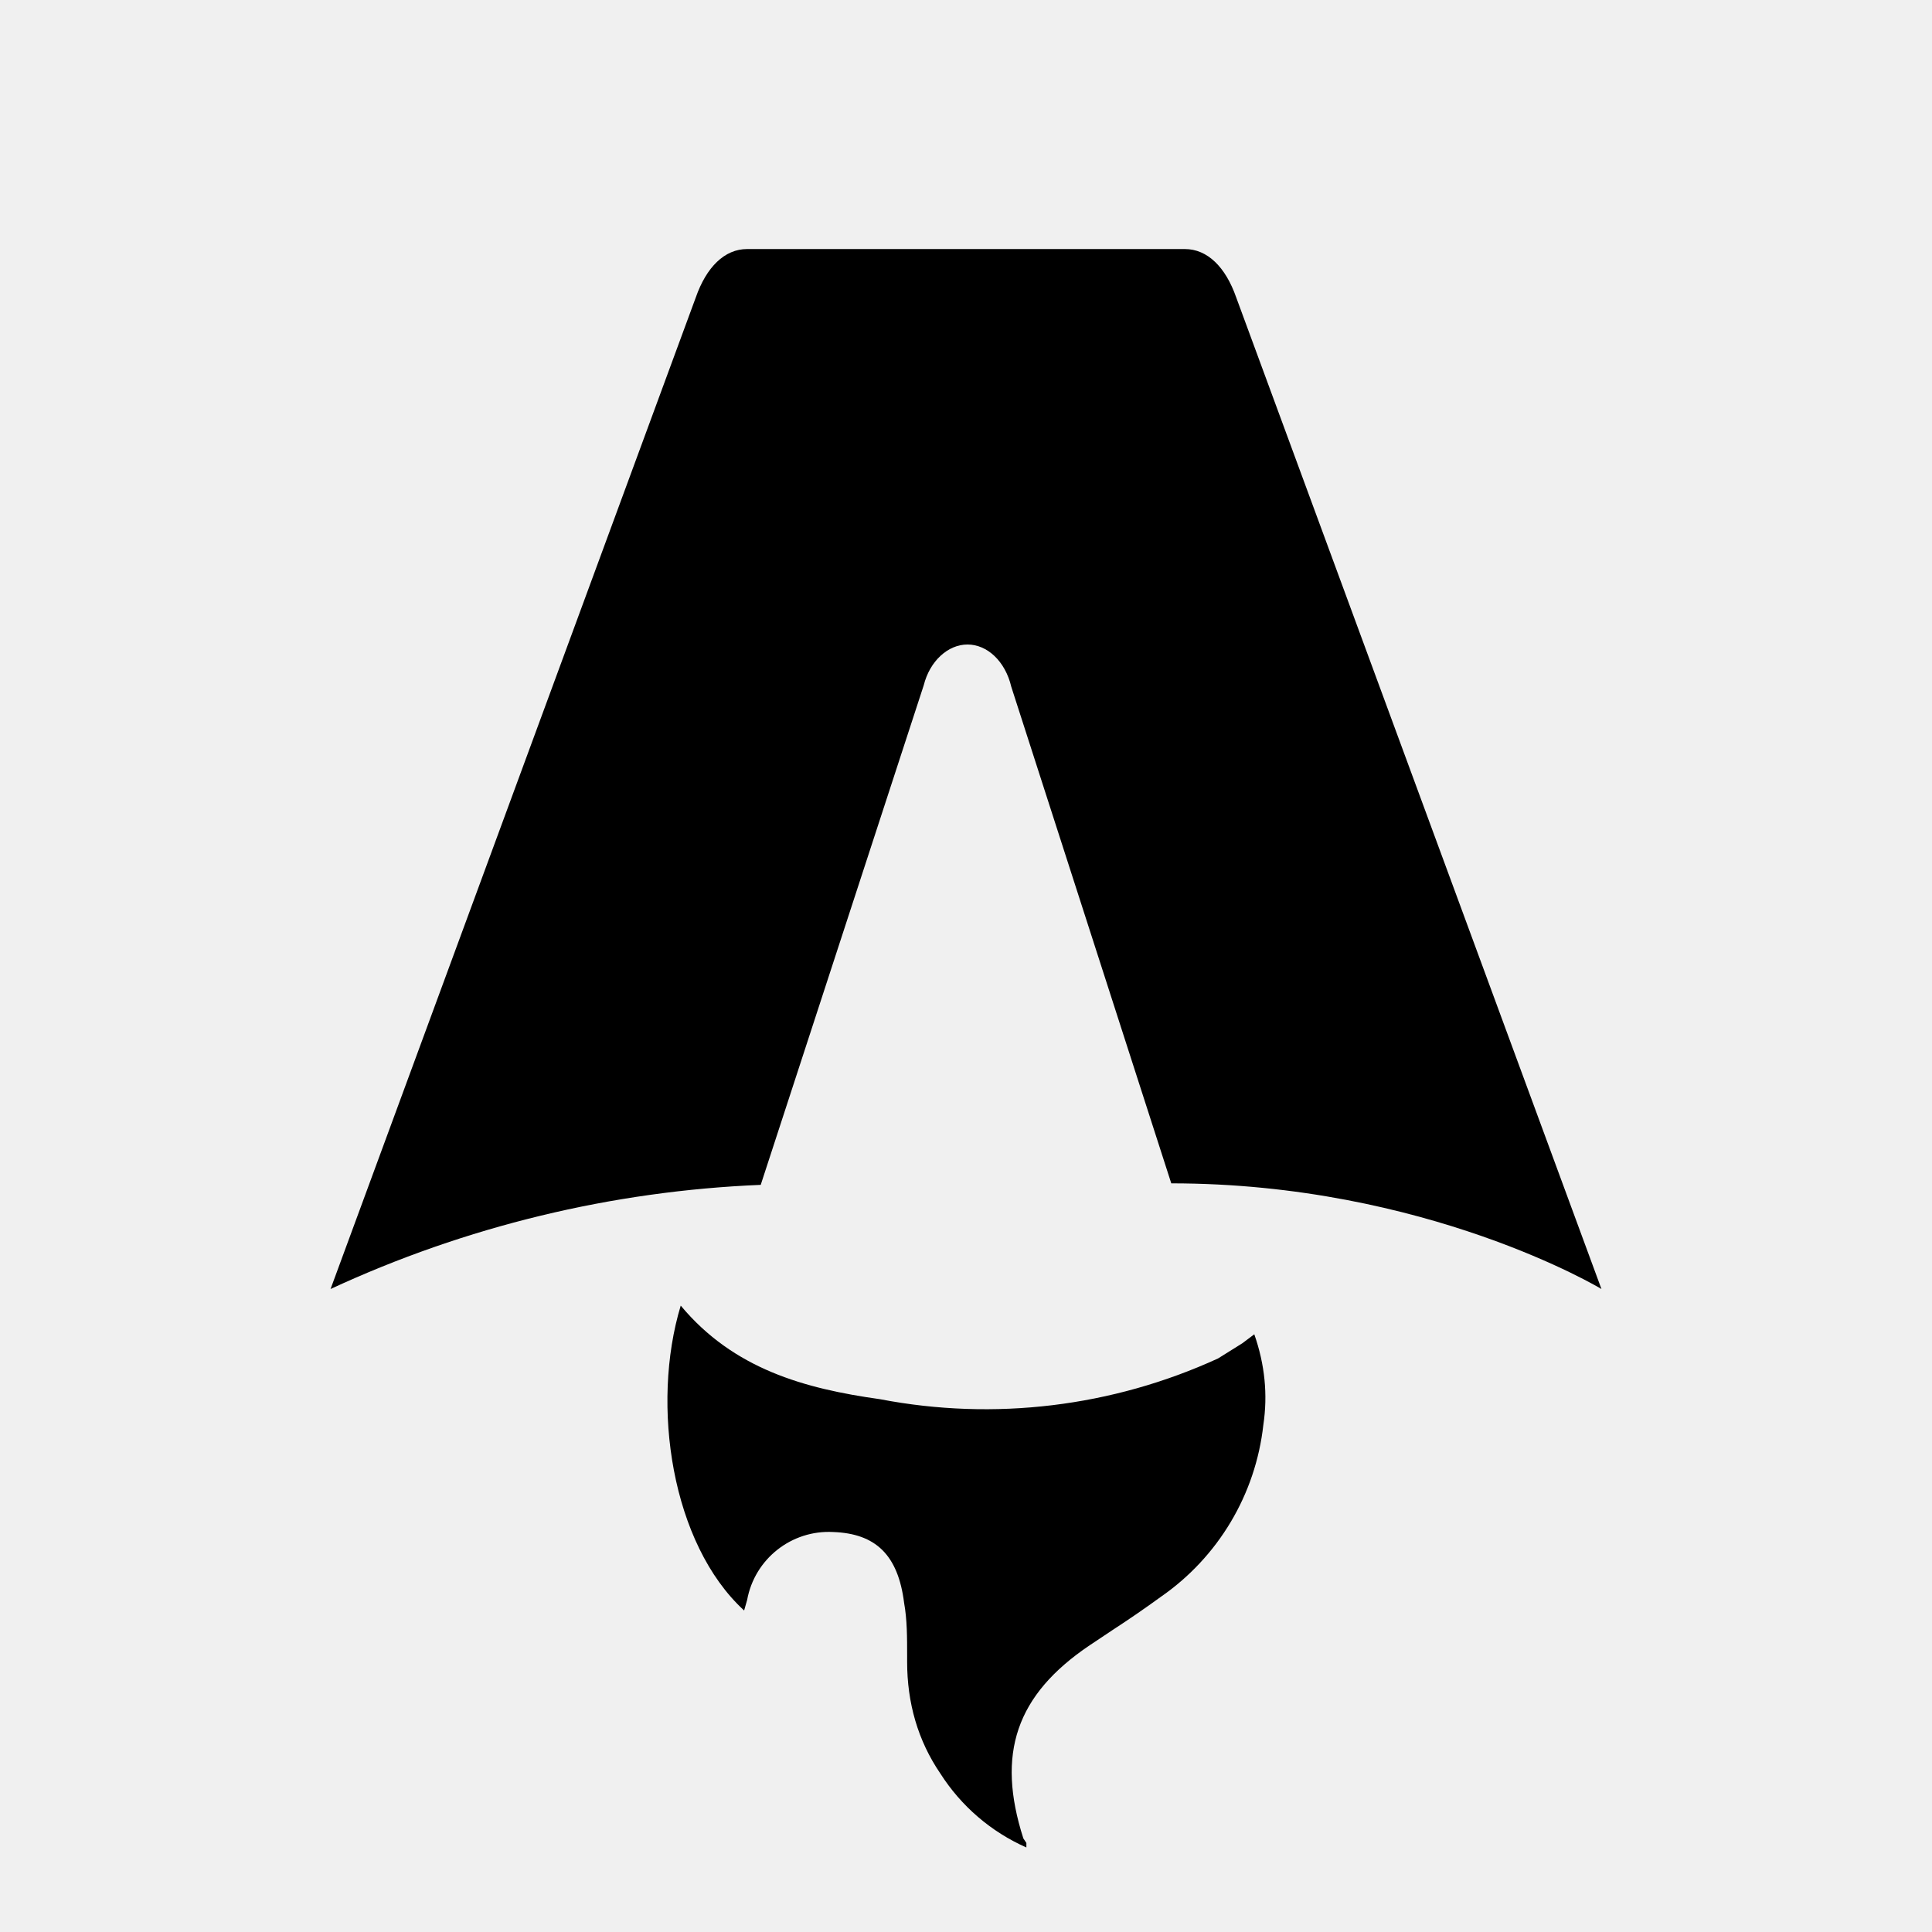
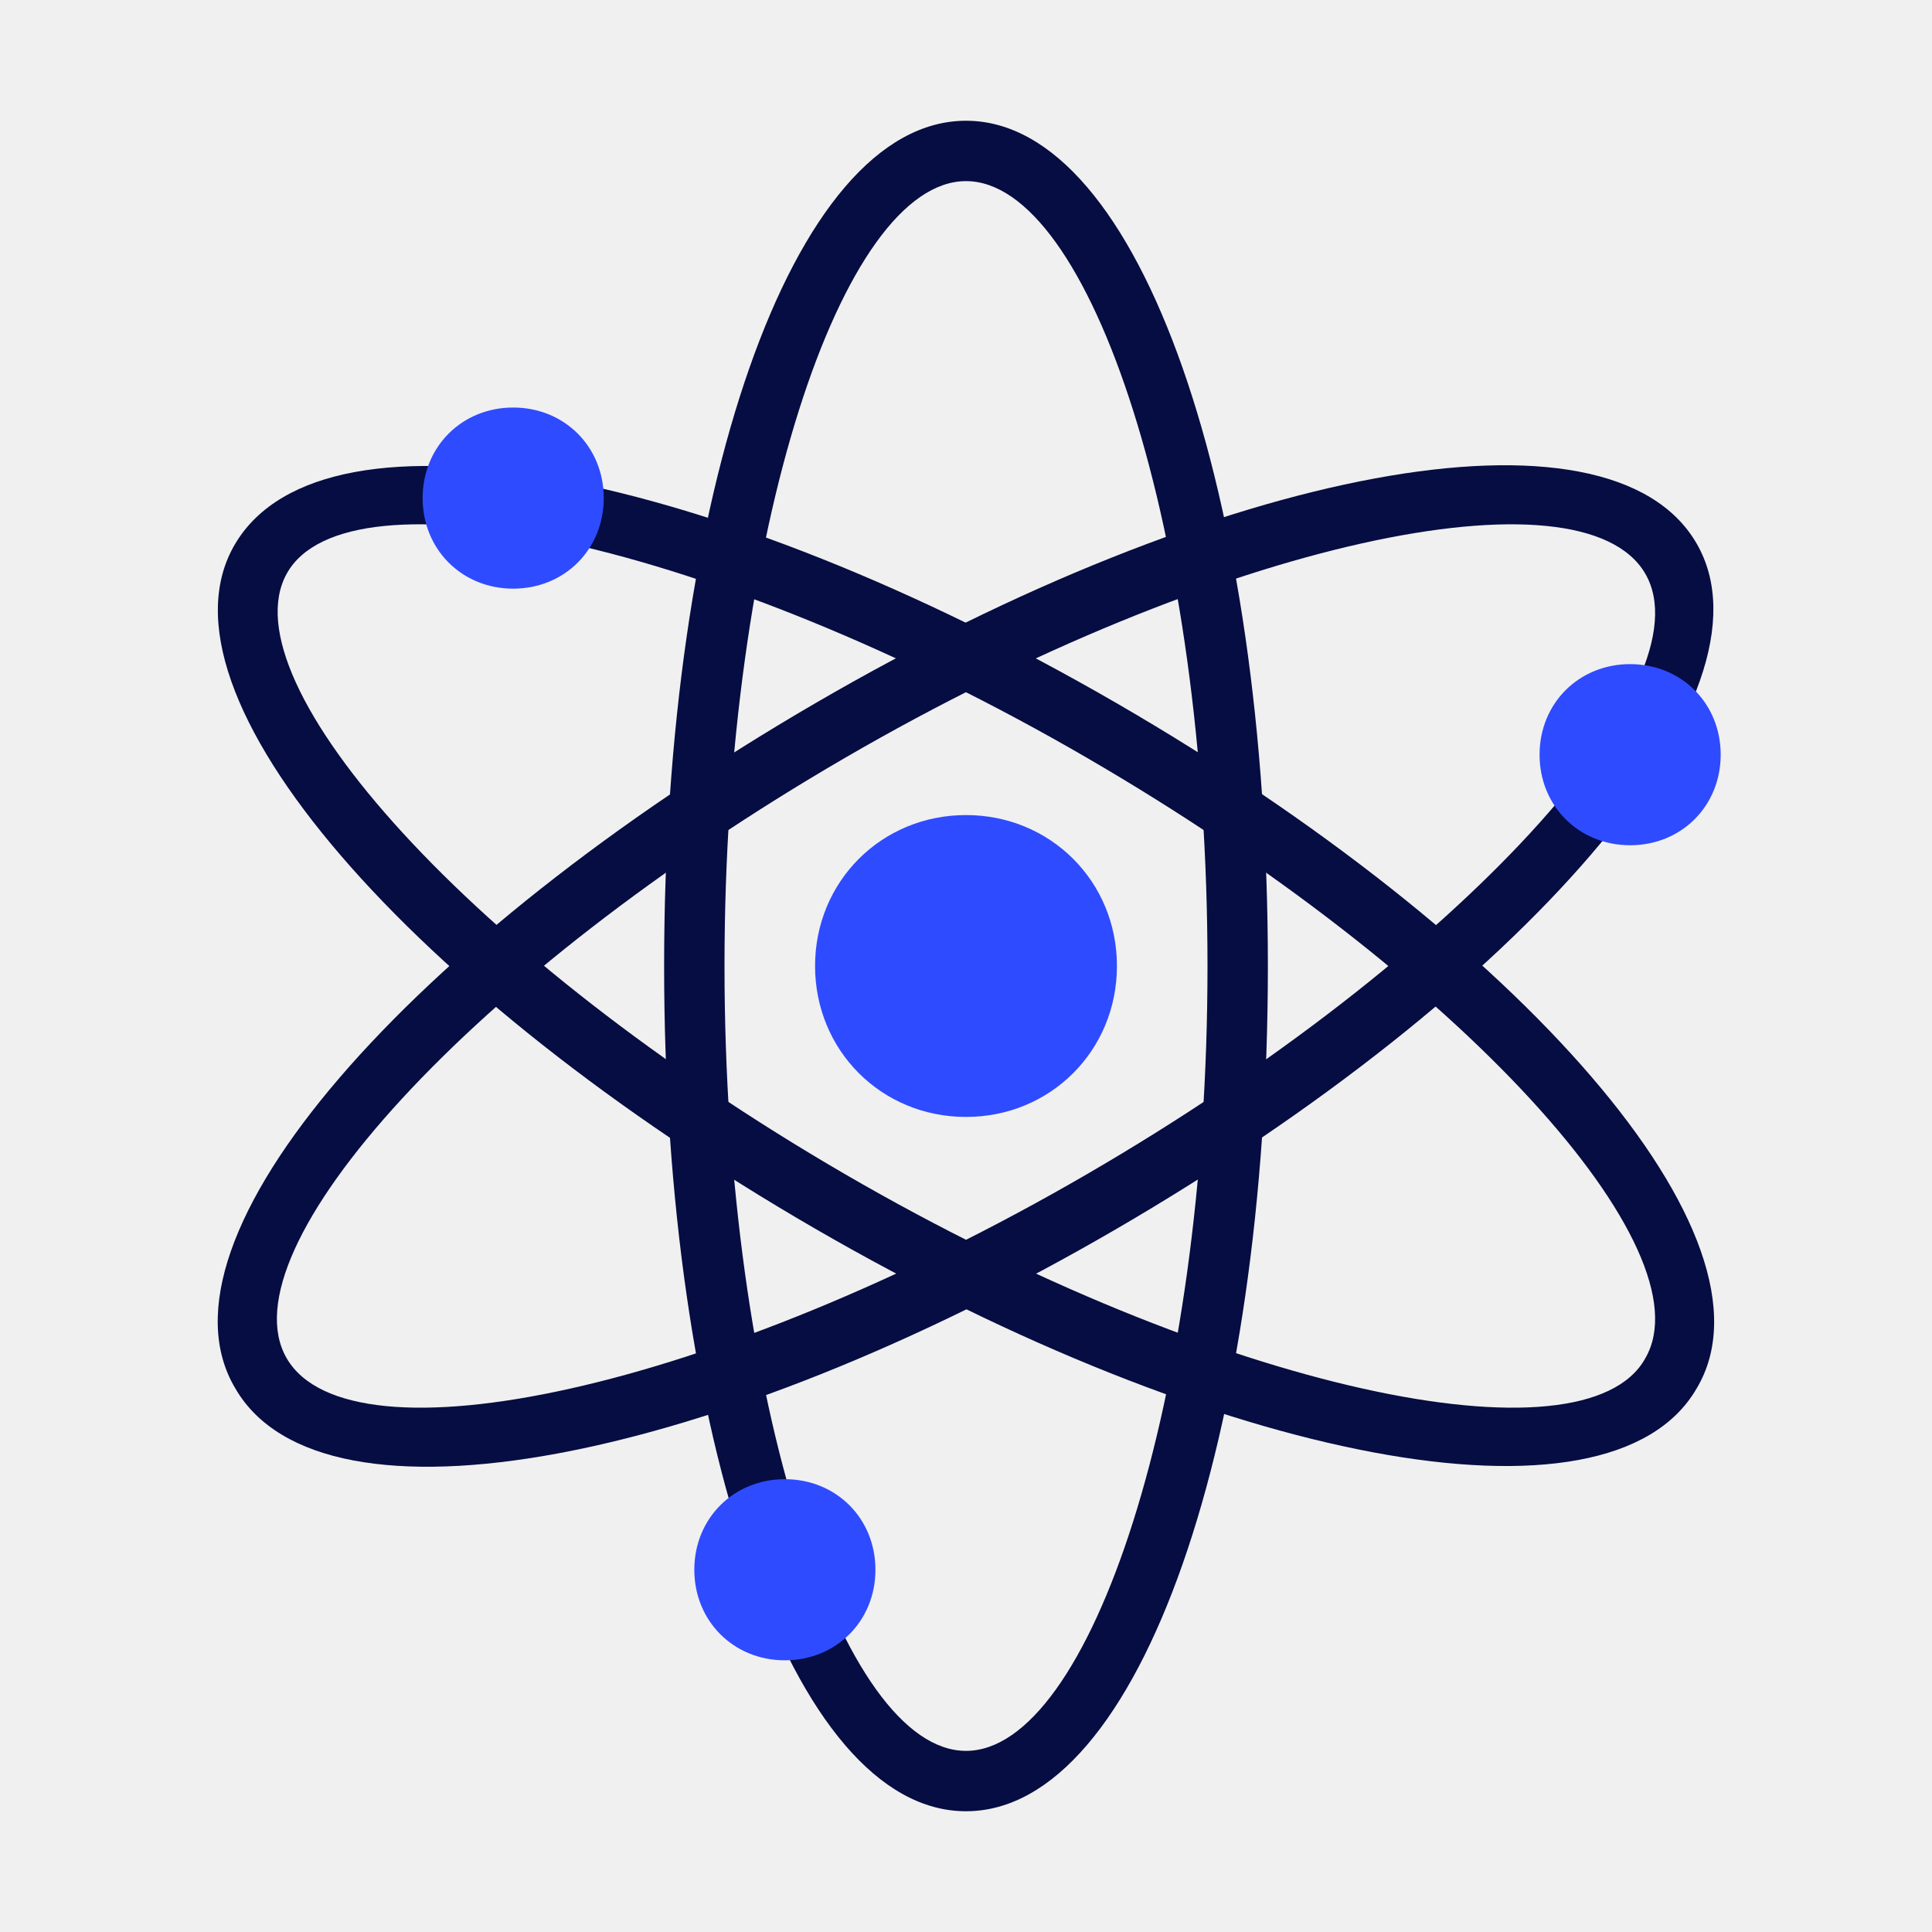
- <svg xmlns="http://www.w3.org/2000/svg" fill="none" viewBox="0 0 128 128">
-   <path d="M50.4 78.5a75.1 75.1 0 0 0-28.5 6.9l24.2-65.7c.7-2 1.9-3.2 3.4-3.2h29c1.5 0 2.7 1.2 3.4 3.2l24.2 65.7s-11.6-7-28.5-7L67 45.5c-.4-1.7-1.6-2.8-2.9-2.8-1.3 0-2.5 1.1-2.9 2.7L50.4 78.5Zm-1.1 28.2Zm-4.2-20.2c-2 6.6-.6 15.8 4.2 20.2a17.5 17.5 0 0 1 .2-.7 5.5 5.5 0 0 1 5.7-4.5c2.8.1 4.3 1.5 4.7 4.7.2 1.1.2 2.3.2 3.5v.4c0 2.7.7 5.2 2.2 7.4a13 13 0 0 0 5.7 4.9v-.3l-.2-.3c-1.8-5.6-.5-9.5 4.4-12.8l1.5-1a73 73 0 0 0 3.2-2.2 16 16 0 0 0 6.8-11.4c.3-2 .1-4-.6-6l-.8.6-1.6 1a37 37 0 0 1-22.4 2.7c-5-.7-9.7-2-13.2-6.2Z" />
-   <style>
-         path { fill: #000; }
-         @media (prefers-color-scheme: dark) {
-             path { fill: #FFF; }
-         }
-     </style>
+ <svg xmlns="http://www.w3.org/2000/svg" width="20px" height="20px" viewBox="0 0 1024 1024" class="icon" version="1.1">
+   <path d="M512 960c-92.8 0-160-200-160-448S419.2 64 512 64s160 200 160 448-67.2 448-160 448z m0-32c65.6 0 128-185.6 128-416S577.6 96 512 96s-128 185.6-128 416 62.4 416 128 416z" fill="#050D42" />
+   <path d="M124.8 736c-48-80 92.8-238.4 307.2-363.2S852.8 208 899.2 288 806.4 526.4 592 651.2 171.2 816 124.8 736z m27.2-16c33.6 57.6 225.6 17.6 424-97.6S905.6 361.6 872 304 646.4 286.4 448 401.6 118.4 662.4 152 720z" fill="#050D42" />
+   <path d="M899.2 736c-46.4 80-254.4 38.4-467.2-84.8S76.8 368 124.8 288s254.4-38.4 467.2 84.8S947.2 656 899.2 736z m-27.2-16c33.6-57.6-97.6-203.2-296-318.4S184 246.4 152 304 249.6 507.2 448 622.4s392 155.2 424 97.6z" fill="#050D42" />
+   <path d="M512 592c-44.8 0-80-35.2-80-80s35.2-80 80-80 80 35.2 80 80-35.2 80-80 80zM272 312c-27.2 0-48-20.8-48-48s20.8-48 48-48 48 20.8 48 48-20.8 48-48 48zM416 880c-27.2 0-48-20.8-48-48s20.8-48 48-48 48 20.8 48 48-20.8 48-48 48z m448-432c-27.2 0-48-20.8-48-48s20.8-48 48-48 48 20.8 48 48-20.8 48-48 48z" fill="#2F4BFF" />
</svg>
